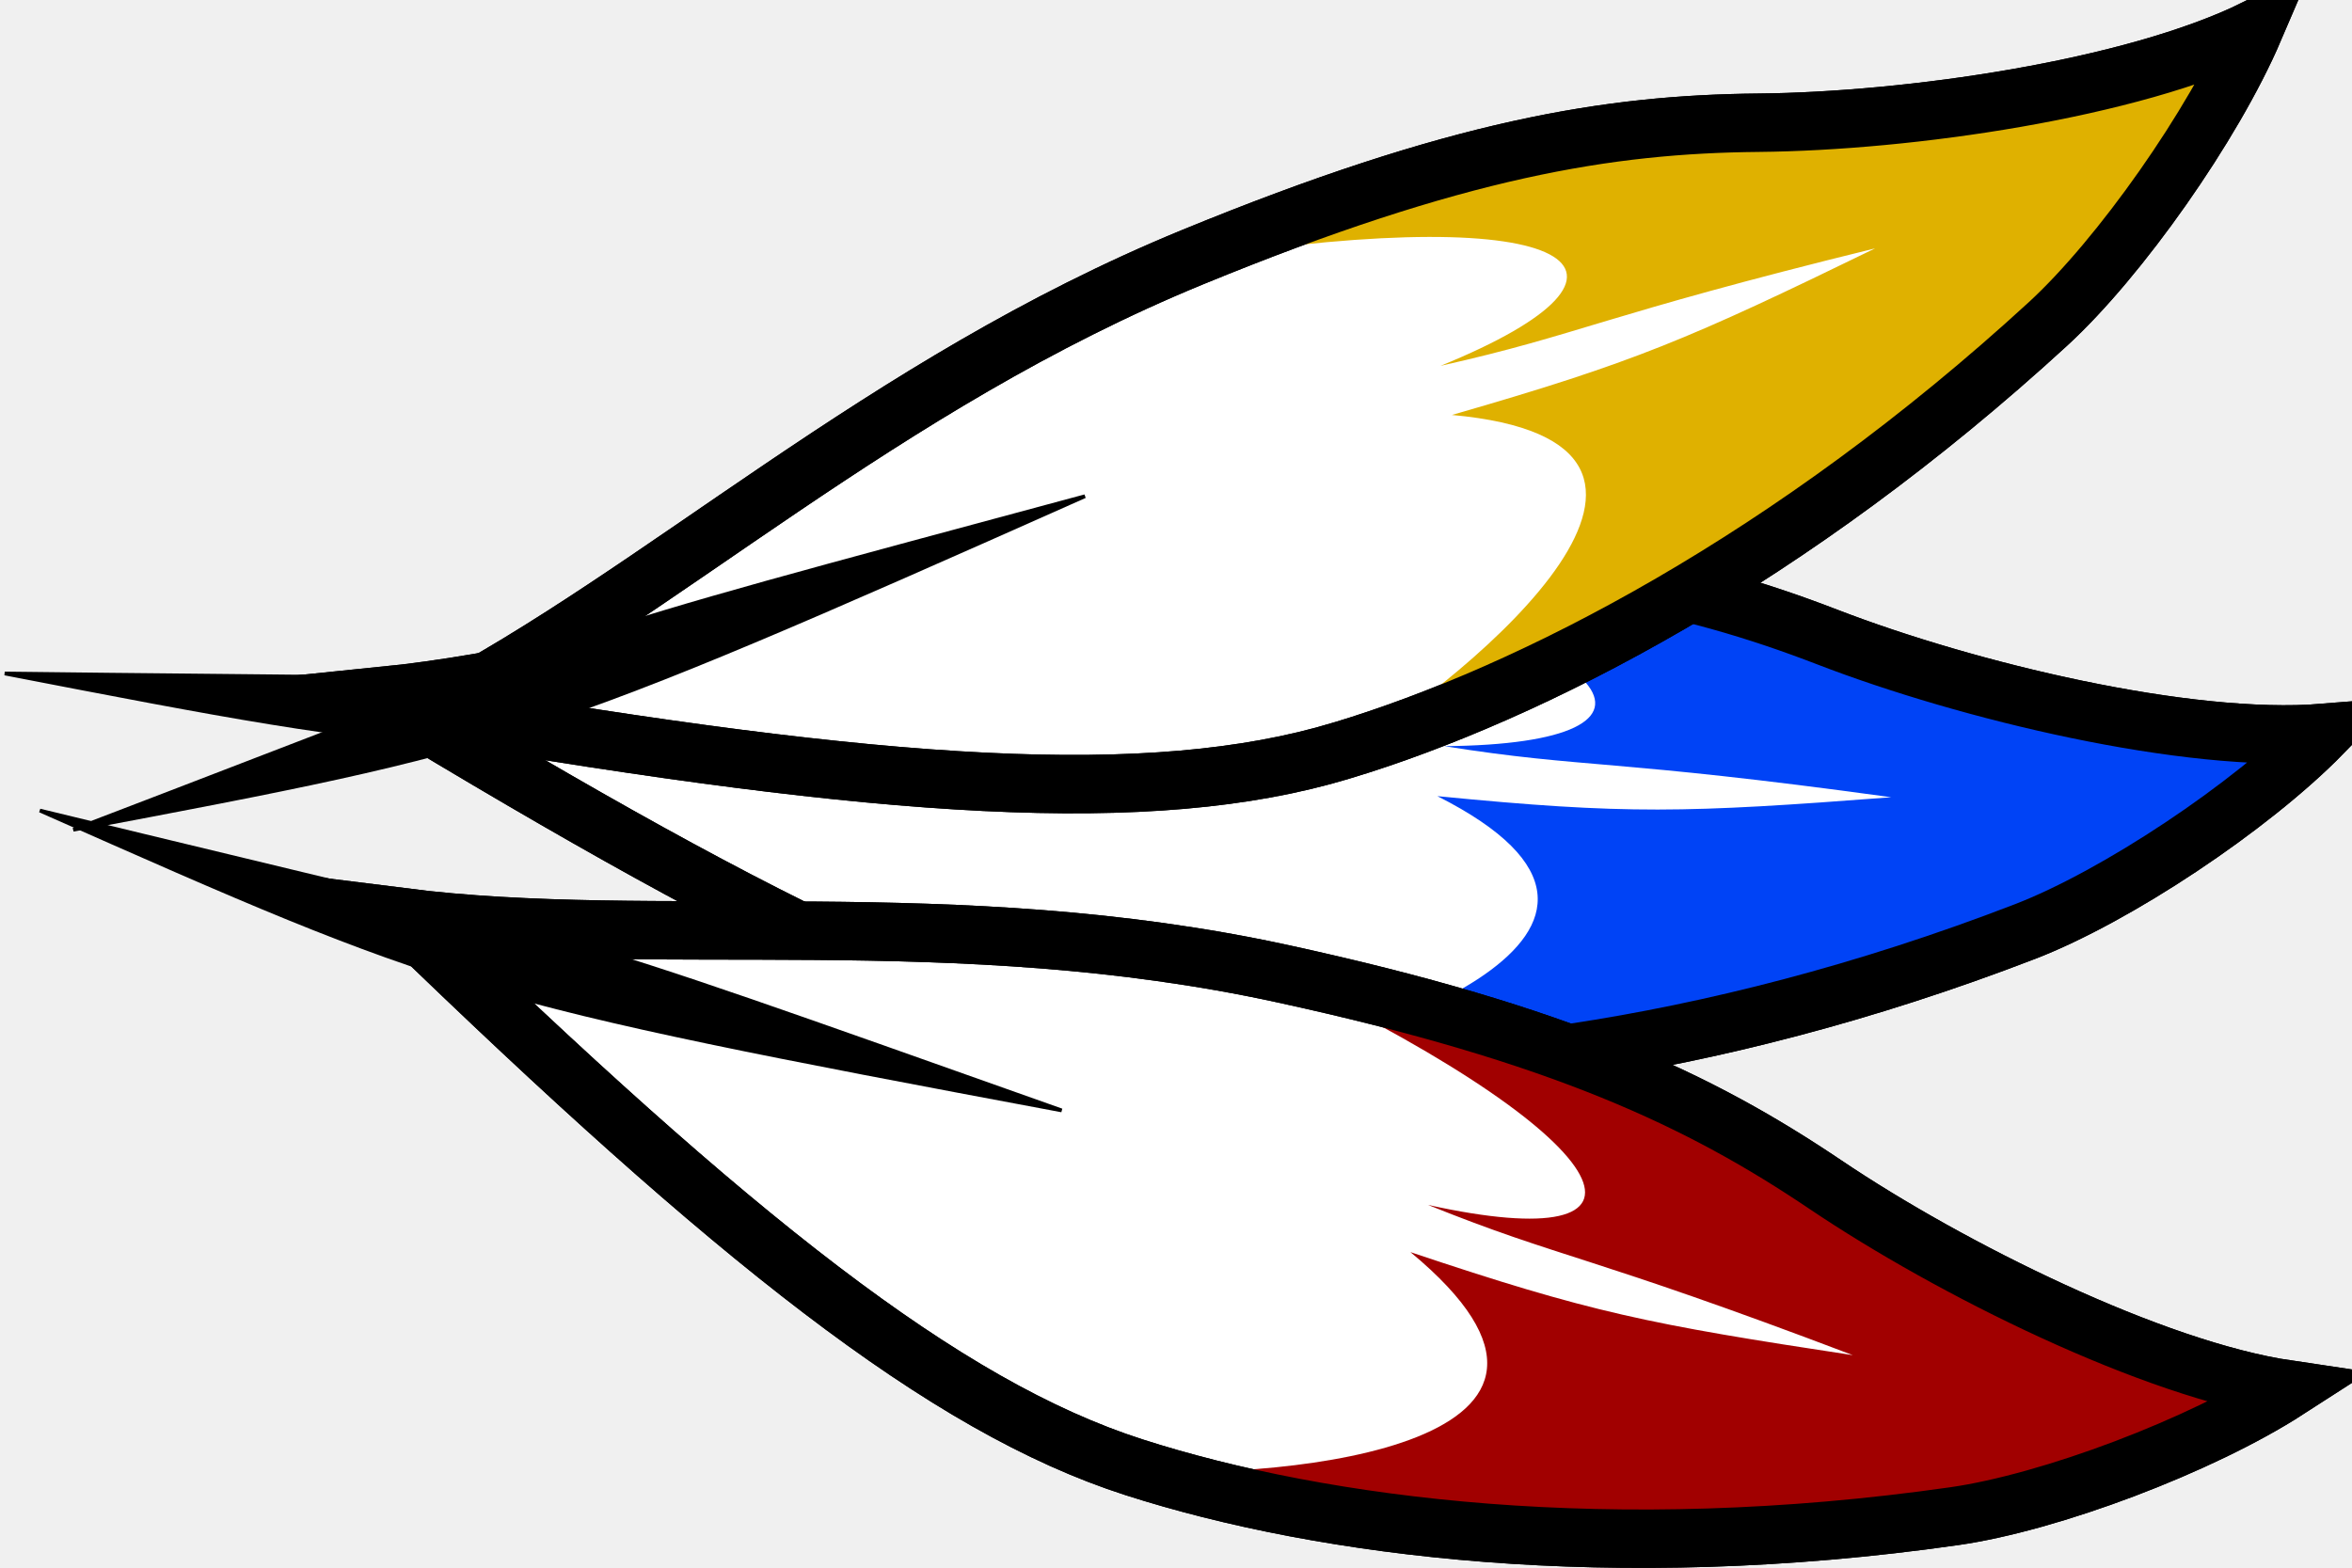
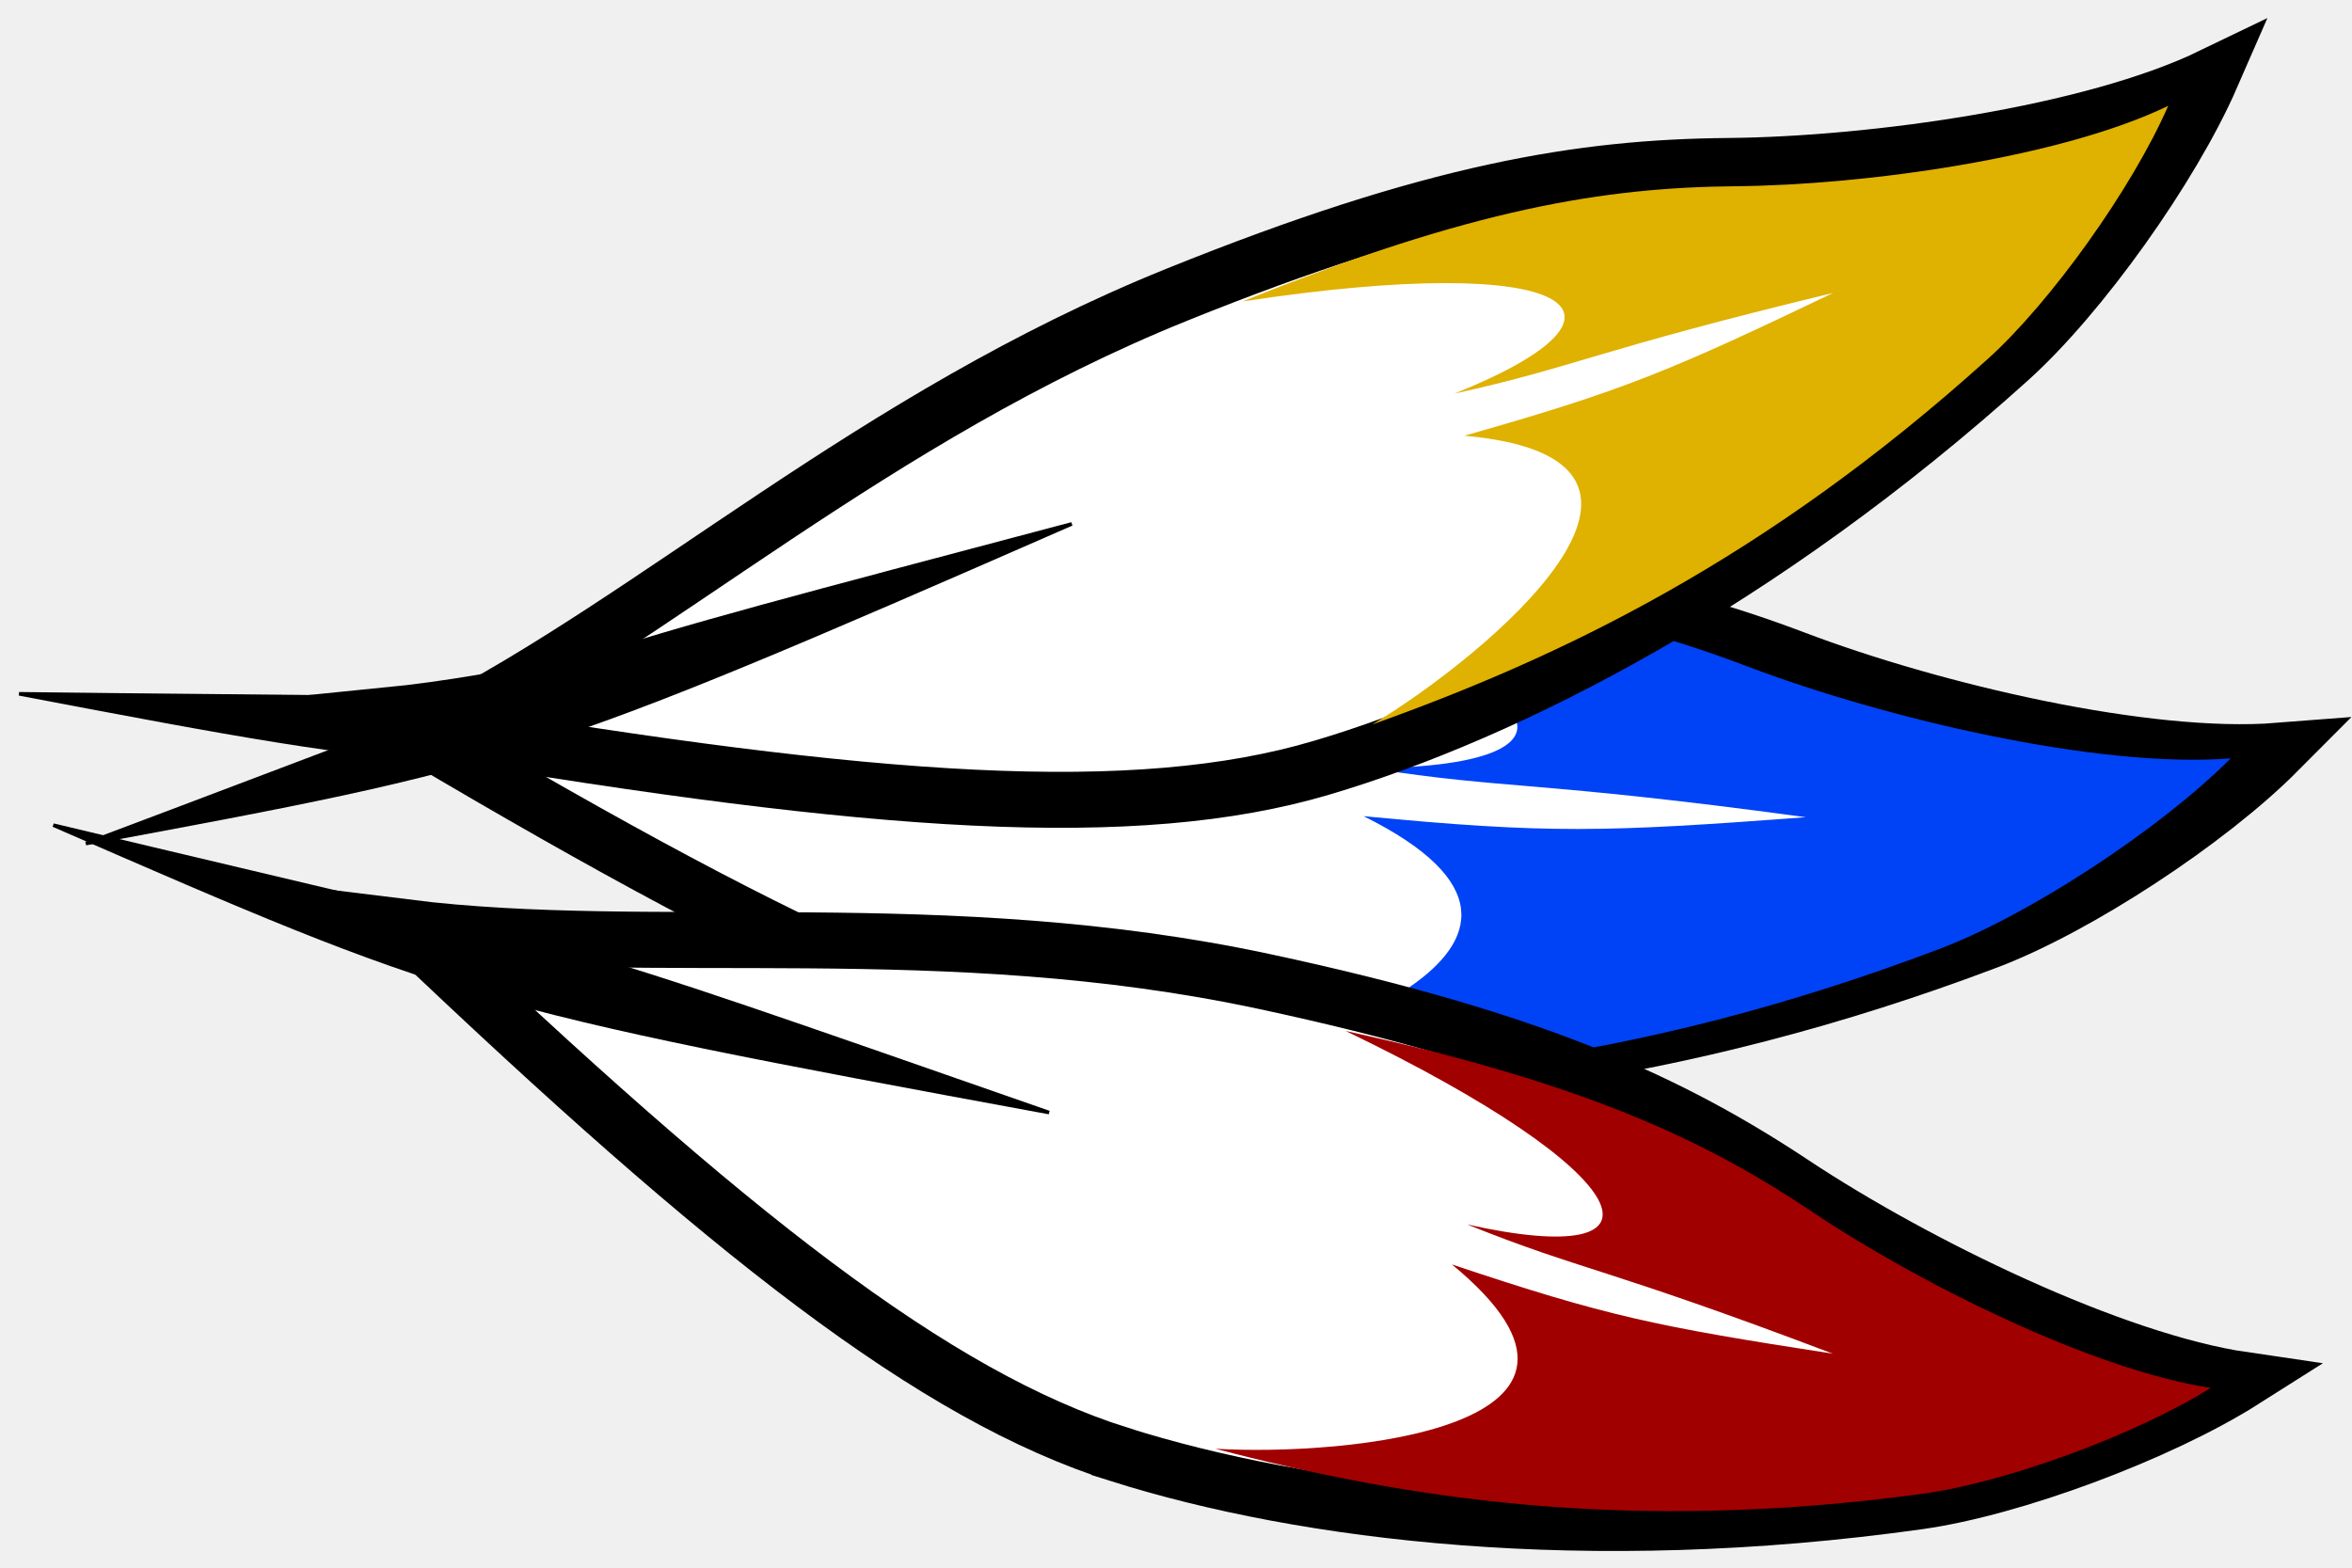
- <svg xmlns="http://www.w3.org/2000/svg" id="svg2" version="1.1" width="30" height="20">
+ <svg xmlns="http://www.w3.org/2000/svg" xmlns:ns1="http://www.openswatchbook.org/uri/2009/osb" id="svg2" version="1.1" width="30" height="20">
  <defs id="defs6">
+     <linearGradient id="linearGradient3934" ns1:paint="solid">
+       <stop style="stop-color:#000000;stop-opacity:1;" offset="0" id="stop3936" />
+     </linearGradient>
    <clipPath clipPathUnits="userSpaceOnUse" id="clipPath4918">
      <circle id="circle4920" cx="50" cy="50" r="50" style="fill:#ffffff;fill-opacity:1" transform="matrix(0.9952622,0.09722714,-0.09722714,0.9952622,117.0119,-60.64809)" />
    </clipPath>
    <clipPath id="starmask">
      <circle cx="50" cy="50" r="50" id="circle9" />
    </clipPath>
    <clipPath clipPathUnits="userSpaceOnUse" id="clipPath4922">
      <circle id="circle4924" cx="50" cy="50" r="50" style="fill:#ffffff;fill-opacity:1" transform="translate(64.83051,79.23729)" />
    </clipPath>
    <clipPath clipPathUnits="userSpaceOnUse" id="clipPath4926">
      <circle id="circle4928" cx="50" cy="50" r="50" style="fill:#ffffff;fill-opacity:1" transform="matrix(0.9876326,-0.1567862,0.1567862,0.9876326,120.1232,80.99564)" />
    </clipPath>
    <clipPath clipPathUnits="userSpaceOnUse" id="clipPath4930">
      <circle id="circle4932" cx="50" cy="50" r="50" style="fill:#ffffff;fill-opacity:1" transform="matrix(0.9697198,-0.2442201,0.2442201,0.9697198,177.7542,61.72829)" />
    </clipPath>
    <clipPath clipPathUnits="userSpaceOnUse" id="clipPath4934">
      <circle id="circle4936" cx="50" cy="50" r="50" style="fill:#ffffff;fill-opacity:1" transform="matrix(0.9922771,0.1240406,-0.1240406,0.9922771,238.2002,62.87998)" />
    </clipPath>
  </defs>
  <g id="g3313" transform="matrix(0.8374038,0,0,0.8374038,-169.0771,-105)">
-     <g id="g3136" transform="matrix(0.1768696,0,0,0.1798445,166.2396,137.3292)">
-       <g id="g3090" transform="translate(-0.896085,-500)">
-         <path id="path2997-08-63" d="m 307.141,524.078 c 17.082,1.425 42.065,-1.047 69.816,-11.571 7.805,-2.96 19.388,-10.508 25.664,-16.816 -11.735,0.919 -30.611,-3.538 -42.689,-8.12 -12.078,-4.582 -24.989,-7.391 -49.546,-7.096 -28.889,0.347 -53.114,9.926 -75.017,12.098 33.837,20.217 54.69,30.08 71.772,31.504 z" style="fill:#ffffff;fill-opacity:1;stroke:#000000;stroke-width:4.947;stroke-miterlimit:4;stroke-opacity:1;stroke-dasharray:none" />
-         <path id="path2997-9-0" d="m 307.485,524.323 c 19.715,0.571 42.065,-1.047 69.816,-11.571 7.805,-2.96 19.388,-10.508 25.664,-16.816 -11.735,0.919 -30.611,-3.538 -42.689,-8.12 -12.078,-4.582 -24.989,-7.391 -49.546,-7.096 32.311,7.251 37.943,15.892 16.206,16.09 12.321,1.921 14.235,1.042 38.486,4.325 -17.801,1.336 -22.794,1.473 -39.085,-0.092 23.146,11.495 -6.13,21.108 -18.852,23.279 z" style="fill:#0043f6;fill-opacity:1;stroke:none" />
-         <path id="path2997-4" d="m 307.141,524.078 c 17.082,1.425 42.065,-1.047 69.816,-11.571 7.805,-2.96 19.388,-10.508 25.664,-16.816 -11.735,0.919 -30.611,-3.538 -42.689,-8.12 -12.078,-4.582 -24.989,-7.391 -49.546,-7.096 -28.889,0.347 -53.114,9.926 -75.017,12.098 33.837,20.217 54.69,30.08 71.772,31.504 z" style="fill:none;stroke:#000000;stroke-width:4.947;stroke-miterlimit:4;stroke-opacity:1;stroke-dasharray:none" />
-         <path id="path2997-04-9" d="m 202.959,490.651 c 52.143,0.636 41.146,-0.36 91.435,5.324 -52.197,2.129 -53.651,1.863 -91.435,-5.324 z" style="fill:#000000;fill-opacity:1;stroke:#000000;stroke-width:0.314;stroke-linecap:round;stroke-linejoin:miter;stroke-miterlimit:4;stroke-opacity:1;stroke-dasharray:none" />
-       </g>
-       <g id="g3084" transform="translate(3.17107,-500)">
-         <path id="path2997-08-5-68" d="m 314.005,497.187 c 16.433,-4.878 38.811,-16.257 60.843,-36.143 6.197,-5.593 14.246,-16.833 17.801,-24.991 -10.6,5.12 -29.805,7.824 -42.722,7.943 -12.917,0.119 -25.967,2.192 -48.739,11.388 -26.789,10.818 -45.879,28.543 -65.497,38.524 38.869,6.544 61.881,8.157 78.313,3.279 z" style="fill:#ffffff;fill-opacity:1;stroke:#000000;stroke-width:4.947;stroke-miterlimit:4;stroke-opacity:1;stroke-dasharray:none" />
-         <path id="path2997-9-2-2" d="m 314.414,497.29 c 18.576,-6.63 38.811,-16.257 60.843,-36.143 6.197,-5.593 14.246,-16.834 17.801,-24.991 -10.6,5.12 -29.805,7.824 -42.722,7.943 -12.917,0.119 -25.967,2.192 -48.739,11.388 32.738,-4.983 41.124,1.022 20.944,9.103 12.177,-2.686 13.641,-4.201 37.428,-9.951 -16.1,7.712 -20.701,9.652 -36.448,14.113 25.741,2.301 1.957,21.893 -9.107,28.538 z" style="fill:#dfb100;fill-opacity:1;stroke:none" />
-         <path id="path2997-5-3" d="m 314.005,497.187 c 16.433,-4.878 38.811,-16.257 60.843,-36.143 6.197,-5.593 14.246,-16.833 17.801,-24.991 -10.6,5.12 -29.805,7.824 -42.722,7.943 -12.917,0.119 -25.967,2.192 -48.739,11.388 -26.789,10.818 -45.879,28.543 -65.497,38.524 38.869,6.544 61.881,8.157 78.313,3.279 z" style="fill:none;stroke:#000000;stroke-width:4.947;stroke-miterlimit:4;stroke-opacity:1;stroke-dasharray:none" />
-         <path id="path2997-04-1-96" d="m 204.797,503.891 c 48.811,-18.35 38.204,-15.283 87.122,-28.255 -47.858,20.946 -49.309,21.226 -87.122,28.255 z" style="fill:#000000;fill-opacity:1;stroke:#000000;stroke-width:0.314;stroke-linecap:round;stroke-linejoin:miter;stroke-miterlimit:4;stroke-opacity:1;stroke-dasharray:none" />
-       </g>
-       <g id="g3096" transform="translate(3.922055,-500)">
-         <path id="path2997-08-6-9" d="m 295.384,557.89 c 16.345,5.165 41.256,8.276 70.647,4.146 8.267,-1.162 21.231,-5.963 28.746,-10.728 -11.648,-1.697 -29.072,-10.216 -39.838,-17.354 -10.767,-7.138 -22.738,-12.731 -46.752,-17.871 -28.251,-6.047 -53.994,-2.059 -75.836,-4.782 28.531,27.196 46.689,41.424 63.034,46.589 z" style="fill:#ffffff;fill-opacity:1;stroke:#000000;stroke-width:4.947;stroke-miterlimit:4;stroke-opacity:1;stroke-dasharray:none" />
-         <path id="path2997-9-3-8" d="m 295.666,558.204 c 19.102,4.915 41.256,8.276 70.647,4.146 8.267,-1.162 21.231,-5.963 28.746,-10.728 -11.648,-1.697 -29.072,-10.216 -39.838,-17.354 -10.767,-7.138 -22.738,-12.731 -46.752,-17.871 29.91,14.213 33.492,23.886 12.249,19.274 11.591,4.597 13.653,4.163 36.578,12.725 -17.656,-2.631 -22.555,-3.602 -38.098,-8.728 20.033,16.326 -10.644,19.232 -23.531,18.537 z" style="fill:#a10000;fill-opacity:1;stroke:none" />
-         <path id="path2997-8-4" d="m 295.384,557.89 c 16.345,5.165 41.256,8.276 70.647,4.146 8.267,-1.162 21.231,-5.963 28.746,-10.728 -11.648,-1.697 -29.072,-10.216 -39.838,-17.354 -10.767,-7.138 -22.738,-12.731 -46.752,-17.871 -28.251,-6.047 -53.994,-2.059 -75.836,-4.782 28.531,27.196 46.689,41.424 63.034,46.589 z" style="fill:none;stroke:#000000;stroke-width:4.947;stroke-miterlimit:4;stroke-opacity:1;stroke-dasharray:none" />
-         <path id="path2997-04-13-2" d="m 201.167,502.262 c 50.713,12.145 40.208,8.743 87.997,25.402 -51.377,-9.46 -52.736,-10.042 -87.997,-25.402 z" style="fill:#000000;fill-opacity:1;stroke:#000000;stroke-width:0.314;stroke-linecap:round;stroke-linejoin:miter;stroke-miterlimit:4;stroke-opacity:1;stroke-dasharray:none" />
-       </g>
+     <g id="g5455" transform="matrix(0.1823257,0,0,0.1823257,162.0914,132.1254)">
+       <path style="fill:#ffffff;fill-opacity:1;stroke:#000000;stroke-width:4.677;stroke-miterlimit:4;stroke-opacity:1;stroke-dasharray:none" d="m 318.452,52.616 c 16.148,1.347 39.765,-0.99 65.999,-10.938 7.379,-2.798 18.328,-9.934 24.26,-15.897 -11.094,0.869 -28.937,-3.344 -40.355,-7.676 -11.418,-4.331 -23.623,-6.986 -46.837,-6.708 -27.309,0.328 -50.209,9.383 -70.915,11.437 31.986,19.111 51.699,28.435 67.847,29.782 z" id="path2997-08-63" />
+       <path style="fill:#0043f6;fill-opacity:1;stroke:none" d="m 314.467,53.248 c 18.637,0.54 39.765,-0.99 65.999,-10.938 7.379,-2.798 18.328,-9.934 24.26,-15.897 -11.094,0.869 -28.937,-3.344 -40.355,-7.676 -11.418,-4.331 -23.623,-6.986 -46.837,-6.708 30.545,6.854 35.869,15.023 15.32,15.21 11.647,1.816 13.457,0.985 36.381,4.089 -16.828,1.263 -21.547,1.392 -36.947,-0.087 21.881,10.866 -5.795,19.954 -17.821,22.007 z" id="path2997-9-0" />
+       <path style="fill:#000000;fill-opacity:1;stroke:#000000;stroke-width:0.297;stroke-linecap:round;stroke-linejoin:miter;stroke-miterlimit:4;stroke-opacity:1;stroke-dasharray:none" d="m 219.967,21.017 c 49.292,0.601 38.896,-0.341 86.435,5.033 -49.343,2.013 -50.717,1.761 -86.435,-5.033 z" id="path2997-04-9" />
+       <path style="fill:#ffffff;fill-opacity:1;stroke:#000000;stroke-width:4.677;stroke-miterlimit:4;stroke-opacity:1;stroke-dasharray:none" d="m 328.785,27.195 c 15.534,-4.612 36.689,-15.368 57.516,-34.167 5.858,-5.287 13.467,-15.913 16.828,-23.624 -10.02,4.84 -28.175,7.396 -40.386,7.509 -12.211,0.112 -24.547,2.072 -46.074,10.765 -25.324,10.226 -43.37,26.982 -61.916,36.417 36.744,6.186 58.497,7.711 74.031,3.1 z" id="path2997-08-5-68" />
+       <path style="fill:#dfb100;fill-opacity:1;stroke:none" d="m 333.007,23.583 c 15.707,-5.606 32.818,-13.746 51.447,-30.562 5.24,-4.73 12.046,-14.234 15.052,-21.131 -8.963,4.329 -25.202,6.616 -36.125,6.716 -10.923,0.101 -21.957,1.854 -41.212,9.629 27.682,-4.213 34.774,0.865 17.71,7.697 10.296,-2.271 11.535,-3.552 31.648,-8.414 -13.613,6.521 -17.505,8.162 -30.819,11.934 21.766,1.946 1.655,18.512 -7.701,24.131 z" id="path2997-9-2-2" />
+       <path style="fill:#000000;fill-opacity:1;stroke:#000000;stroke-width:0.297;stroke-linecap:round;stroke-linejoin:miter;stroke-miterlimit:4;stroke-opacity:1;stroke-dasharray:none" d="M 225.549,33.532 C 271.692,16.186 261.665,19.085 307.908,6.822 262.667,26.622 261.295,26.887 225.549,33.532 z" id="path2997-04-1-96" />
+       <path style="fill:#ffffff;fill-opacity:1;stroke:#000000;stroke-width:4.677;stroke-miterlimit:4;stroke-opacity:1;stroke-dasharray:none" d="m 311.893,84.579 c 15.451,4.883 39,7.824 66.784,3.92 7.815,-1.098 20.07,-5.637 27.174,-10.142 C 394.84,76.752 378.369,68.699 368.191,61.951 358.013,55.204 346.697,49.917 323.995,45.057 297.289,39.341 272.954,43.111 252.306,40.537 c 26.971,25.708 44.136,39.159 59.587,44.041 z" id="path2997-08-6-9" />
+       <path style="fill:#a10000;fill-opacity:1;stroke:none" d="m 319.91,84.1 c 15.954,4.19 34.467,7.095 59.063,3.764 6.918,-0.937 17.78,-4.898 24.084,-8.851 -9.734,-1.468 -24.269,-8.666 -33.243,-14.68 -8.974,-6.014 -18.961,-10.742 -39.023,-15.142 24.953,12.012 27.908,20.116 10.163,16.17 9.674,3.893 11.4,3.538 30.536,10.795 -14.755,-2.275 -18.847,-3.107 -31.824,-7.459 16.685,13.738 -8.982,16.038 -19.757,15.403 z" id="path2997-9-3-8" />
+       <path style="fill:#000000;fill-opacity:1;stroke:#000000;stroke-width:0.297;stroke-linecap:round;stroke-linejoin:miter;stroke-miterlimit:4;stroke-opacity:1;stroke-dasharray:none" d="m 222.828,31.993 c 47.94,11.481 38.01,8.265 83.185,24.013 -48.568,-8.943 -49.852,-9.492 -83.185,-24.013 z" id="path2997-04-13-2" />
    </g>
  </g>
</svg>
